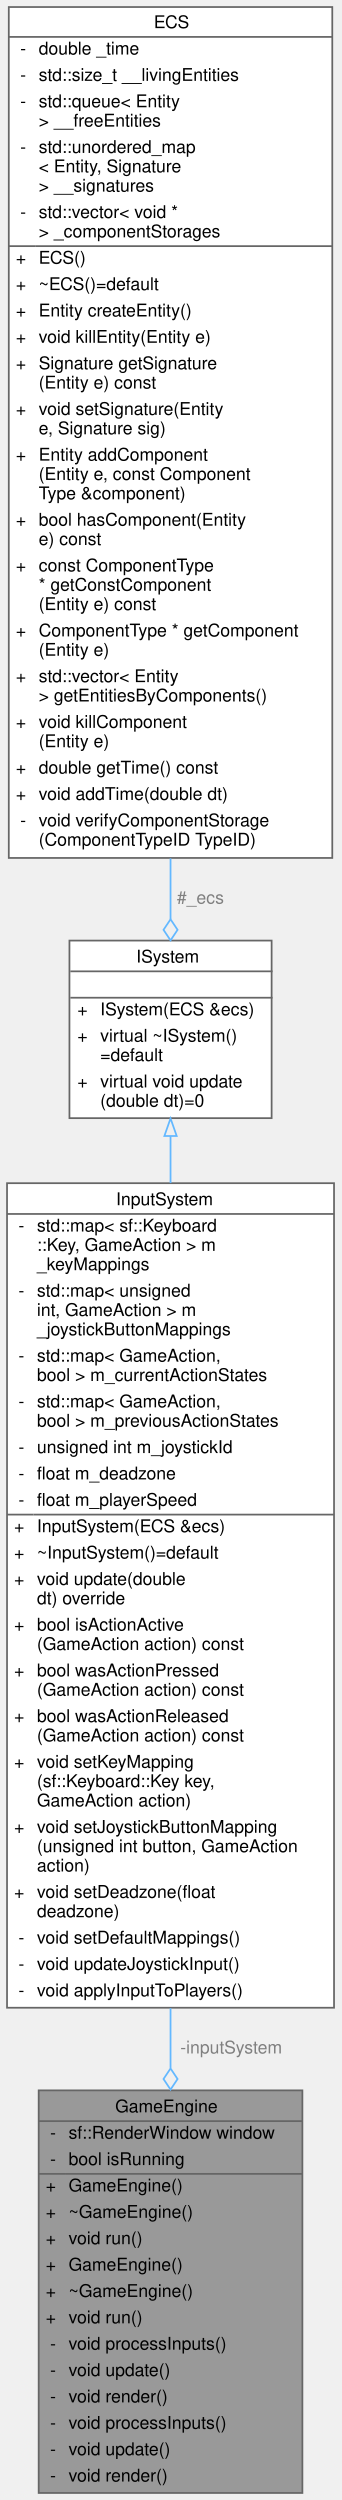
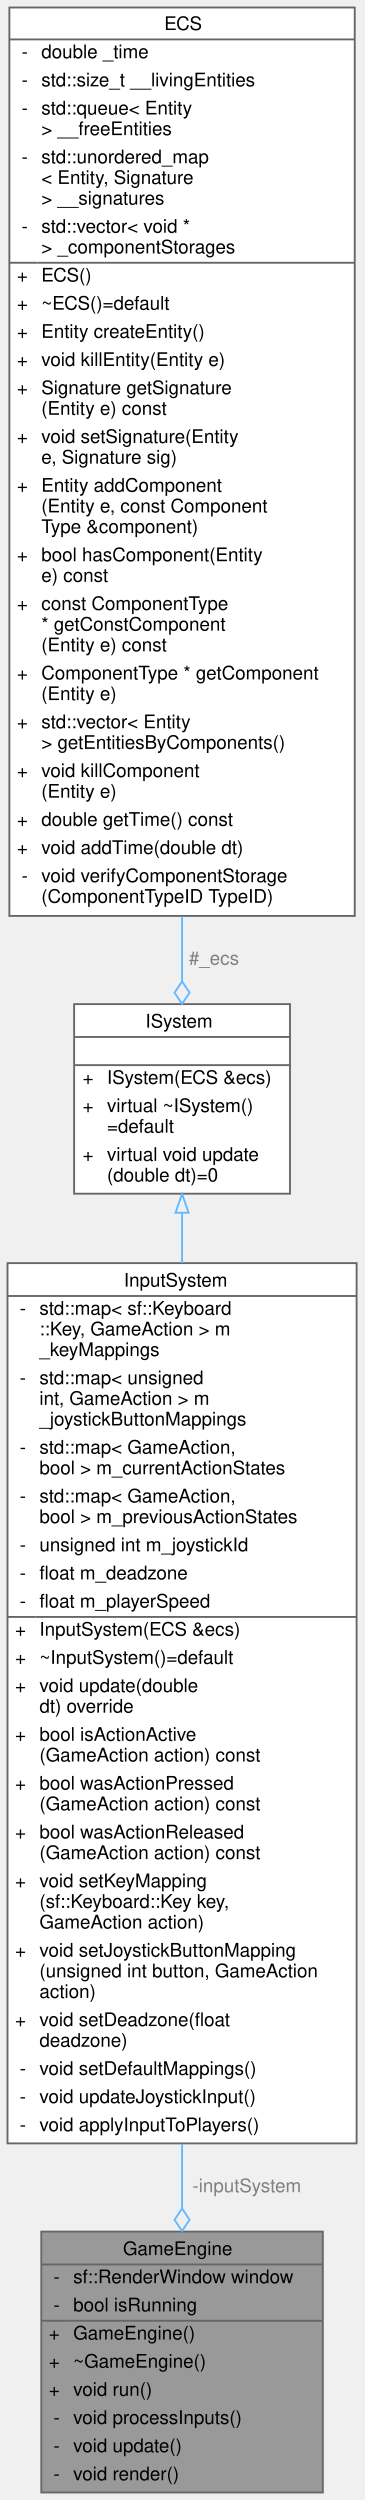
- <svg xmlns="http://www.w3.org/2000/svg" xmlns:xlink="http://www.w3.org/1999/xlink" width="194pt" height="1422pt" viewBox="0.00 0.00 194.00 1422.00">
-   <g id="graph0" class="graph" transform="scale(1 1) rotate(0) translate(4 1418)">
+ <svg xmlns="http://www.w3.org/2000/svg" xmlns:xlink="http://www.w3.org/1999/xlink" width="194pt" height="1332pt" viewBox="0.00 0.00 194.00 1332.00">
+   <g id="graph0" class="graph" transform="scale(1 1) rotate(0) translate(4 1328)">
    <g id="Node000001" class="node">
      <g id="a_Node000001">
        <a xlink:title=" ">
-           <polygon fill="#999999" stroke="transparent" points="168,-229 18,-229 18,0 168,0 168,-229" />
-           <text text-anchor="start" x="61.5" y="-216.5" font-family="Helvetica,sans-Serif" font-size="10.00">GameEngine</text>
-           <text text-anchor="start" x="24.5" y="-201.5" font-family="Helvetica,sans-Serif" font-size="10.00">-</text>
-           <text text-anchor="start" x="35" y="-201.5" font-family="Helvetica,sans-Serif" font-size="10.00">sf::RenderWindow window</text>
-           <text text-anchor="start" x="24.5" y="-186.5" font-family="Helvetica,sans-Serif" font-size="10.00">-</text>
-           <text text-anchor="start" x="35" y="-186.5" font-family="Helvetica,sans-Serif" font-size="10.00">bool isRunning</text>
-           <text text-anchor="start" x="22" y="-171.5" font-family="Helvetica,sans-Serif" font-size="10.00">+</text>
-           <text text-anchor="start" x="35" y="-171.5" font-family="Helvetica,sans-Serif" font-size="10.00">GameEngine()</text>
-           <text text-anchor="start" x="22" y="-156.5" font-family="Helvetica,sans-Serif" font-size="10.00">+</text>
-           <text text-anchor="start" x="35" y="-156.5" font-family="Helvetica,sans-Serif" font-size="10.00">~GameEngine()</text>
-           <text text-anchor="start" x="22" y="-141.5" font-family="Helvetica,sans-Serif" font-size="10.00">+</text>
-           <text text-anchor="start" x="35" y="-141.5" font-family="Helvetica,sans-Serif" font-size="10.00">void run()</text>
-           <text text-anchor="start" x="22" y="-126.5" font-family="Helvetica,sans-Serif" font-size="10.00">+</text>
-           <text text-anchor="start" x="35" y="-126.5" font-family="Helvetica,sans-Serif" font-size="10.00">GameEngine()</text>
-           <text text-anchor="start" x="22" y="-111.5" font-family="Helvetica,sans-Serif" font-size="10.00">+</text>
-           <text text-anchor="start" x="35" y="-111.5" font-family="Helvetica,sans-Serif" font-size="10.00">~GameEngine()</text>
-           <text text-anchor="start" x="22" y="-96.5" font-family="Helvetica,sans-Serif" font-size="10.00">+</text>
-           <text text-anchor="start" x="35" y="-96.5" font-family="Helvetica,sans-Serif" font-size="10.00">void run()</text>
-           <text text-anchor="start" x="24.5" y="-81.5" font-family="Helvetica,sans-Serif" font-size="10.00">-</text>
-           <text text-anchor="start" x="35" y="-81.5" font-family="Helvetica,sans-Serif" font-size="10.00">void processInputs()</text>
-           <text text-anchor="start" x="24.5" y="-66.5" font-family="Helvetica,sans-Serif" font-size="10.00">-</text>
-           <text text-anchor="start" x="35" y="-66.5" font-family="Helvetica,sans-Serif" font-size="10.00">void update()</text>
-           <text text-anchor="start" x="24.5" y="-51.5" font-family="Helvetica,sans-Serif" font-size="10.00">-</text>
-           <text text-anchor="start" x="35" y="-51.5" font-family="Helvetica,sans-Serif" font-size="10.00">void render()</text>
+           <polygon fill="#999999" stroke="transparent" points="168,-139 18,-139 18,0 168,0 168,-139" />
+           <text text-anchor="start" x="61.5" y="-126.5" font-family="Helvetica,sans-Serif" font-size="10.00">GameEngine</text>
+           <text text-anchor="start" x="24.5" y="-111.5" font-family="Helvetica,sans-Serif" font-size="10.00">-</text>
+           <text text-anchor="start" x="35" y="-111.5" font-family="Helvetica,sans-Serif" font-size="10.00">sf::RenderWindow window</text>
+           <text text-anchor="start" x="24.5" y="-96.5" font-family="Helvetica,sans-Serif" font-size="10.00">-</text>
+           <text text-anchor="start" x="35" y="-96.5" font-family="Helvetica,sans-Serif" font-size="10.00">bool isRunning</text>
+           <text text-anchor="start" x="22" y="-81.5" font-family="Helvetica,sans-Serif" font-size="10.00">+</text>
+           <text text-anchor="start" x="35" y="-81.5" font-family="Helvetica,sans-Serif" font-size="10.00">GameEngine()</text>
+           <text text-anchor="start" x="22" y="-66.5" font-family="Helvetica,sans-Serif" font-size="10.00">+</text>
+           <text text-anchor="start" x="35" y="-66.5" font-family="Helvetica,sans-Serif" font-size="10.00">~GameEngine()</text>
+           <text text-anchor="start" x="22" y="-51.5" font-family="Helvetica,sans-Serif" font-size="10.00">+</text>
+           <text text-anchor="start" x="35" y="-51.5" font-family="Helvetica,sans-Serif" font-size="10.00">void run()</text>
          <text text-anchor="start" x="24.5" y="-36.5" font-family="Helvetica,sans-Serif" font-size="10.00">-</text>
          <text text-anchor="start" x="35" y="-36.5" font-family="Helvetica,sans-Serif" font-size="10.00">void processInputs()</text>
          <text text-anchor="start" x="24.5" y="-21.5" font-family="Helvetica,sans-Serif" font-size="10.00">-</text>
          <text text-anchor="start" x="35" y="-21.5" font-family="Helvetica,sans-Serif" font-size="10.00">void update()</text>
          <text text-anchor="start" x="24.5" y="-6.5" font-family="Helvetica,sans-Serif" font-size="10.00">-</text>
          <text text-anchor="start" x="35" y="-6.5" font-family="Helvetica,sans-Serif" font-size="10.00">void render()</text>
-           <polygon fill="#666666" stroke="#666666" points="18,-211.5 18,-211.5 168,-211.5 168,-211.5 18,-211.5" />
-           <polygon fill="#666666" stroke="#666666" points="18,-181.5 18,-181.5 33,-181.5 33,-181.5 18,-181.5" />
-           <polygon fill="#666666" stroke="#666666" points="33,-181.5 33,-181.5 168,-181.5 168,-181.5 33,-181.5" />
-           <polygon fill="none" stroke="#666666" points="18,0 18,-229 168,-229 168,0 18,0" />
+           <polygon fill="#666666" stroke="#666666" points="18,-121.5 18,-121.5 168,-121.5 168,-121.5 18,-121.5" />
+           <polygon fill="#666666" stroke="#666666" points="18,-91.5 18,-91.5 33,-91.5 33,-91.5 18,-91.5" />
+           <polygon fill="#666666" stroke="#666666" points="33,-91.5 33,-91.5 168,-91.5 168,-91.5 33,-91.5" />
+           <polygon fill="none" stroke="#666666" points="18,0 18,-139 168,-139 168,0 18,0" />
        </a>
      </g>
    </g>
    <g id="Node000002" class="node">
      <g id="a_Node000002">
        <a xlink:href="classInputSystem.html" target="_top" xlink:title=" ">
-           <polygon fill="white" stroke="transparent" points="186,-745 0,-745 0,-276 186,-276 186,-745" />
-           <text text-anchor="start" x="62" y="-732.5" font-family="Helvetica,sans-Serif" font-size="10.00">InputSystem</text>
-           <text text-anchor="start" x="6.5" y="-717.5" font-family="Helvetica,sans-Serif" font-size="10.00">-</text>
-           <text text-anchor="start" x="17" y="-717.5" font-family="Helvetica,sans-Serif" font-size="10.00">std::map&lt; sf::Keyboard</text>
-           <text text-anchor="start" x="17" y="-706.5" font-family="Helvetica,sans-Serif" font-size="10.00">::Key, GameAction &gt; m</text>
-           <text text-anchor="start" x="17" y="-695.5" font-family="Helvetica,sans-Serif" font-size="10.00">_keyMappings</text>
-           <text text-anchor="start" x="6.5" y="-680.5" font-family="Helvetica,sans-Serif" font-size="10.00">-</text>
-           <text text-anchor="start" x="17" y="-680.5" font-family="Helvetica,sans-Serif" font-size="10.00">std::map&lt; unsigned</text>
-           <text text-anchor="start" x="17" y="-669.5" font-family="Helvetica,sans-Serif" font-size="10.00"> int, GameAction &gt; m</text>
-           <text text-anchor="start" x="17" y="-658.5" font-family="Helvetica,sans-Serif" font-size="10.00">_joystickButtonMappings</text>
-           <text text-anchor="start" x="6.5" y="-643.5" font-family="Helvetica,sans-Serif" font-size="10.00">-</text>
-           <text text-anchor="start" x="17" y="-643.5" font-family="Helvetica,sans-Serif" font-size="10.00">std::map&lt; GameAction,</text>
-           <text text-anchor="start" x="17" y="-632.5" font-family="Helvetica,sans-Serif" font-size="10.00"> bool &gt; m_currentActionStates</text>
-           <text text-anchor="start" x="6.5" y="-617.5" font-family="Helvetica,sans-Serif" font-size="10.00">-</text>
-           <text text-anchor="start" x="17" y="-617.5" font-family="Helvetica,sans-Serif" font-size="10.00">std::map&lt; GameAction,</text>
-           <text text-anchor="start" x="17" y="-606.5" font-family="Helvetica,sans-Serif" font-size="10.00"> bool &gt; m_previousActionStates</text>
-           <text text-anchor="start" x="6.5" y="-591.5" font-family="Helvetica,sans-Serif" font-size="10.00">-</text>
-           <text text-anchor="start" x="17" y="-591.5" font-family="Helvetica,sans-Serif" font-size="10.00">unsigned int m_joystickId</text>
-           <text text-anchor="start" x="6.5" y="-576.5" font-family="Helvetica,sans-Serif" font-size="10.00">-</text>
-           <text text-anchor="start" x="17" y="-576.5" font-family="Helvetica,sans-Serif" font-size="10.00">float m_deadzone</text>
-           <text text-anchor="start" x="6.5" y="-561.5" font-family="Helvetica,sans-Serif" font-size="10.00">-</text>
-           <text text-anchor="start" x="17" y="-561.5" font-family="Helvetica,sans-Serif" font-size="10.00">float m_playerSpeed</text>
-           <text text-anchor="start" x="4" y="-546.5" font-family="Helvetica,sans-Serif" font-size="10.00">+</text>
-           <text text-anchor="start" x="17" y="-546.5" font-family="Helvetica,sans-Serif" font-size="10.00">InputSystem(ECS &amp;ecs)</text>
-           <text text-anchor="start" x="4" y="-531.5" font-family="Helvetica,sans-Serif" font-size="10.00">+</text>
-           <text text-anchor="start" x="17" y="-531.5" font-family="Helvetica,sans-Serif" font-size="10.00">~InputSystem()=default</text>
-           <text text-anchor="start" x="4" y="-516.5" font-family="Helvetica,sans-Serif" font-size="10.00">+</text>
-           <text text-anchor="start" x="17" y="-516.5" font-family="Helvetica,sans-Serif" font-size="10.00">void update(double</text>
-           <text text-anchor="start" x="17" y="-505.5" font-family="Helvetica,sans-Serif" font-size="10.00"> dt) override</text>
-           <text text-anchor="start" x="4" y="-490.5" font-family="Helvetica,sans-Serif" font-size="10.00">+</text>
-           <text text-anchor="start" x="17" y="-490.5" font-family="Helvetica,sans-Serif" font-size="10.00">bool isActionActive</text>
-           <text text-anchor="start" x="17" y="-479.5" font-family="Helvetica,sans-Serif" font-size="10.00">(GameAction action) const</text>
-           <text text-anchor="start" x="4" y="-464.5" font-family="Helvetica,sans-Serif" font-size="10.00">+</text>
-           <text text-anchor="start" x="17" y="-464.5" font-family="Helvetica,sans-Serif" font-size="10.00">bool wasActionPressed</text>
-           <text text-anchor="start" x="17" y="-453.5" font-family="Helvetica,sans-Serif" font-size="10.00">(GameAction action) const</text>
-           <text text-anchor="start" x="4" y="-438.5" font-family="Helvetica,sans-Serif" font-size="10.00">+</text>
-           <text text-anchor="start" x="17" y="-438.5" font-family="Helvetica,sans-Serif" font-size="10.00">bool wasActionReleased</text>
-           <text text-anchor="start" x="17" y="-427.5" font-family="Helvetica,sans-Serif" font-size="10.00">(GameAction action) const</text>
-           <text text-anchor="start" x="4" y="-412.5" font-family="Helvetica,sans-Serif" font-size="10.00">+</text>
-           <text text-anchor="start" x="17" y="-412.5" font-family="Helvetica,sans-Serif" font-size="10.00">void setKeyMapping</text>
-           <text text-anchor="start" x="17" y="-401.5" font-family="Helvetica,sans-Serif" font-size="10.00">(sf::Keyboard::Key key,</text>
-           <text text-anchor="start" x="17" y="-390.5" font-family="Helvetica,sans-Serif" font-size="10.00"> GameAction action)</text>
-           <text text-anchor="start" x="4" y="-375.5" font-family="Helvetica,sans-Serif" font-size="10.00">+</text>
-           <text text-anchor="start" x="17" y="-375.5" font-family="Helvetica,sans-Serif" font-size="10.00">void setJoystickButtonMapping</text>
-           <text text-anchor="start" x="17" y="-364.5" font-family="Helvetica,sans-Serif" font-size="10.00">(unsigned int button, GameAction</text>
-           <text text-anchor="start" x="17" y="-353.5" font-family="Helvetica,sans-Serif" font-size="10.00"> action)</text>
-           <text text-anchor="start" x="4" y="-338.5" font-family="Helvetica,sans-Serif" font-size="10.00">+</text>
-           <text text-anchor="start" x="17" y="-338.5" font-family="Helvetica,sans-Serif" font-size="10.00">void setDeadzone(float</text>
-           <text text-anchor="start" x="17" y="-327.5" font-family="Helvetica,sans-Serif" font-size="10.00"> deadzone)</text>
-           <text text-anchor="start" x="6.5" y="-312.5" font-family="Helvetica,sans-Serif" font-size="10.00">-</text>
-           <text text-anchor="start" x="17" y="-312.5" font-family="Helvetica,sans-Serif" font-size="10.00">void setDefaultMappings()</text>
-           <text text-anchor="start" x="6.5" y="-297.5" font-family="Helvetica,sans-Serif" font-size="10.00">-</text>
-           <text text-anchor="start" x="17" y="-297.5" font-family="Helvetica,sans-Serif" font-size="10.00">void updateJoystickInput()</text>
-           <text text-anchor="start" x="6.5" y="-282.5" font-family="Helvetica,sans-Serif" font-size="10.00">-</text>
-           <text text-anchor="start" x="17" y="-282.5" font-family="Helvetica,sans-Serif" font-size="10.00">void applyInputToPlayers()</text>
-           <polygon fill="#666666" stroke="#666666" points="0,-727.5 0,-727.5 186,-727.5 186,-727.5 0,-727.5" />
-           <polygon fill="#666666" stroke="#666666" points="0,-556.5 0,-556.5 15,-556.5 15,-556.5 0,-556.5" />
-           <polygon fill="#666666" stroke="#666666" points="15,-556.5 15,-556.5 186,-556.5 186,-556.5 15,-556.5" />
-           <polygon fill="none" stroke="#666666" points="0,-276 0,-745 186,-745 186,-276 0,-276" />
+           <polygon fill="white" stroke="transparent" points="186,-655 0,-655 0,-186 186,-186 186,-655" />
+           <text text-anchor="start" x="62" y="-642.5" font-family="Helvetica,sans-Serif" font-size="10.00">InputSystem</text>
+           <text text-anchor="start" x="6.5" y="-627.5" font-family="Helvetica,sans-Serif" font-size="10.00">-</text>
+           <text text-anchor="start" x="17" y="-627.5" font-family="Helvetica,sans-Serif" font-size="10.00">std::map&lt; sf::Keyboard</text>
+           <text text-anchor="start" x="17" y="-616.5" font-family="Helvetica,sans-Serif" font-size="10.00">::Key, GameAction &gt; m</text>
+           <text text-anchor="start" x="17" y="-605.5" font-family="Helvetica,sans-Serif" font-size="10.00">_keyMappings</text>
+           <text text-anchor="start" x="6.5" y="-590.5" font-family="Helvetica,sans-Serif" font-size="10.00">-</text>
+           <text text-anchor="start" x="17" y="-590.5" font-family="Helvetica,sans-Serif" font-size="10.00">std::map&lt; unsigned</text>
+           <text text-anchor="start" x="17" y="-579.5" font-family="Helvetica,sans-Serif" font-size="10.00"> int, GameAction &gt; m</text>
+           <text text-anchor="start" x="17" y="-568.5" font-family="Helvetica,sans-Serif" font-size="10.00">_joystickButtonMappings</text>
+           <text text-anchor="start" x="6.5" y="-553.5" font-family="Helvetica,sans-Serif" font-size="10.00">-</text>
+           <text text-anchor="start" x="17" y="-553.5" font-family="Helvetica,sans-Serif" font-size="10.00">std::map&lt; GameAction,</text>
+           <text text-anchor="start" x="17" y="-542.5" font-family="Helvetica,sans-Serif" font-size="10.00"> bool &gt; m_currentActionStates</text>
+           <text text-anchor="start" x="6.5" y="-527.5" font-family="Helvetica,sans-Serif" font-size="10.00">-</text>
+           <text text-anchor="start" x="17" y="-527.5" font-family="Helvetica,sans-Serif" font-size="10.00">std::map&lt; GameAction,</text>
+           <text text-anchor="start" x="17" y="-516.5" font-family="Helvetica,sans-Serif" font-size="10.00"> bool &gt; m_previousActionStates</text>
+           <text text-anchor="start" x="6.5" y="-501.5" font-family="Helvetica,sans-Serif" font-size="10.00">-</text>
+           <text text-anchor="start" x="17" y="-501.5" font-family="Helvetica,sans-Serif" font-size="10.00">unsigned int m_joystickId</text>
+           <text text-anchor="start" x="6.5" y="-486.5" font-family="Helvetica,sans-Serif" font-size="10.00">-</text>
+           <text text-anchor="start" x="17" y="-486.5" font-family="Helvetica,sans-Serif" font-size="10.00">float m_deadzone</text>
+           <text text-anchor="start" x="6.5" y="-471.5" font-family="Helvetica,sans-Serif" font-size="10.00">-</text>
+           <text text-anchor="start" x="17" y="-471.5" font-family="Helvetica,sans-Serif" font-size="10.00">float m_playerSpeed</text>
+           <text text-anchor="start" x="4" y="-456.5" font-family="Helvetica,sans-Serif" font-size="10.00">+</text>
+           <text text-anchor="start" x="17" y="-456.5" font-family="Helvetica,sans-Serif" font-size="10.00">InputSystem(ECS &amp;ecs)</text>
+           <text text-anchor="start" x="4" y="-441.5" font-family="Helvetica,sans-Serif" font-size="10.00">+</text>
+           <text text-anchor="start" x="17" y="-441.5" font-family="Helvetica,sans-Serif" font-size="10.00">~InputSystem()=default</text>
+           <text text-anchor="start" x="4" y="-426.5" font-family="Helvetica,sans-Serif" font-size="10.00">+</text>
+           <text text-anchor="start" x="17" y="-426.5" font-family="Helvetica,sans-Serif" font-size="10.00">void update(double</text>
+           <text text-anchor="start" x="17" y="-415.5" font-family="Helvetica,sans-Serif" font-size="10.00"> dt) override</text>
+           <text text-anchor="start" x="4" y="-400.5" font-family="Helvetica,sans-Serif" font-size="10.00">+</text>
+           <text text-anchor="start" x="17" y="-400.5" font-family="Helvetica,sans-Serif" font-size="10.00">bool isActionActive</text>
+           <text text-anchor="start" x="17" y="-389.5" font-family="Helvetica,sans-Serif" font-size="10.00">(GameAction action) const</text>
+           <text text-anchor="start" x="4" y="-374.5" font-family="Helvetica,sans-Serif" font-size="10.00">+</text>
+           <text text-anchor="start" x="17" y="-374.5" font-family="Helvetica,sans-Serif" font-size="10.00">bool wasActionPressed</text>
+           <text text-anchor="start" x="17" y="-363.5" font-family="Helvetica,sans-Serif" font-size="10.00">(GameAction action) const</text>
+           <text text-anchor="start" x="4" y="-348.5" font-family="Helvetica,sans-Serif" font-size="10.00">+</text>
+           <text text-anchor="start" x="17" y="-348.5" font-family="Helvetica,sans-Serif" font-size="10.00">bool wasActionReleased</text>
+           <text text-anchor="start" x="17" y="-337.5" font-family="Helvetica,sans-Serif" font-size="10.00">(GameAction action) const</text>
+           <text text-anchor="start" x="4" y="-322.5" font-family="Helvetica,sans-Serif" font-size="10.00">+</text>
+           <text text-anchor="start" x="17" y="-322.5" font-family="Helvetica,sans-Serif" font-size="10.00">void setKeyMapping</text>
+           <text text-anchor="start" x="17" y="-311.5" font-family="Helvetica,sans-Serif" font-size="10.00">(sf::Keyboard::Key key,</text>
+           <text text-anchor="start" x="17" y="-300.5" font-family="Helvetica,sans-Serif" font-size="10.00"> GameAction action)</text>
+           <text text-anchor="start" x="4" y="-285.5" font-family="Helvetica,sans-Serif" font-size="10.00">+</text>
+           <text text-anchor="start" x="17" y="-285.5" font-family="Helvetica,sans-Serif" font-size="10.00">void setJoystickButtonMapping</text>
+           <text text-anchor="start" x="17" y="-274.5" font-family="Helvetica,sans-Serif" font-size="10.00">(unsigned int button, GameAction</text>
+           <text text-anchor="start" x="17" y="-263.5" font-family="Helvetica,sans-Serif" font-size="10.00"> action)</text>
+           <text text-anchor="start" x="4" y="-248.5" font-family="Helvetica,sans-Serif" font-size="10.00">+</text>
+           <text text-anchor="start" x="17" y="-248.5" font-family="Helvetica,sans-Serif" font-size="10.00">void setDeadzone(float</text>
+           <text text-anchor="start" x="17" y="-237.5" font-family="Helvetica,sans-Serif" font-size="10.00"> deadzone)</text>
+           <text text-anchor="start" x="6.5" y="-222.5" font-family="Helvetica,sans-Serif" font-size="10.00">-</text>
+           <text text-anchor="start" x="17" y="-222.5" font-family="Helvetica,sans-Serif" font-size="10.00">void setDefaultMappings()</text>
+           <text text-anchor="start" x="6.5" y="-207.5" font-family="Helvetica,sans-Serif" font-size="10.00">-</text>
+           <text text-anchor="start" x="17" y="-207.5" font-family="Helvetica,sans-Serif" font-size="10.00">void updateJoystickInput()</text>
+           <text text-anchor="start" x="6.5" y="-192.5" font-family="Helvetica,sans-Serif" font-size="10.00">-</text>
+           <text text-anchor="start" x="17" y="-192.5" font-family="Helvetica,sans-Serif" font-size="10.00">void applyInputToPlayers()</text>
+           <polygon fill="#666666" stroke="#666666" points="0,-637.5 0,-637.5 186,-637.5 186,-637.5 0,-637.5" />
+           <polygon fill="#666666" stroke="#666666" points="0,-466.5 0,-466.5 15,-466.5 15,-466.5 0,-466.5" />
+           <polygon fill="#666666" stroke="#666666" points="15,-466.5 15,-466.5 186,-466.5 186,-466.5 15,-466.5" />
+           <polygon fill="none" stroke="#666666" points="0,-186 0,-655 186,-655 186,-186 0,-186" />
        </a>
      </g>
    </g>
    <g id="edge1_Node000001_Node000002" class="edge">
      <g id="a_edge1_Node000001_Node000002">
        <a xlink:title=" ">
-           <path fill="none" stroke="#63b8ff" d="M93,-275.75C93,-264.2 93,-252.81 93,-241.77" />
-           <polygon fill="none" stroke="#63b8ff" points="93,-241.46 89,-235.46 93,-229.46 97,-235.46 93,-241.46" />
-         </a>
-       </g>
-       <text text-anchor="middle" x="127.5" y="-250" font-family="Helvetica,sans-Serif" font-size="10.00" fill="grey"> -inputSystem</text>
+           <path fill="none" stroke="#63b8ff" d="M93,-185.74C93,-173.87 93,-162.42 93,-151.64" />
+           <polygon fill="none" stroke="#63b8ff" points="93,-151.31 89,-145.31 93,-139.31 97,-145.31 93,-151.31" />
+         </a>
+       </g>
+       <text text-anchor="middle" x="127.5" y="-160" font-family="Helvetica,sans-Serif" font-size="10.00" fill="grey"> -inputSystem</text>
    </g>
    <g id="Node000003" class="node">
      <g id="a_Node000003">
        <a xlink:href="classISystem.html" target="_top" xlink:title="Interface for systems in the ECS.">
-           <polygon fill="white" stroke="transparent" points="150.5,-883 35.5,-883 35.5,-782 150.5,-782 150.5,-883" />
-           <text text-anchor="start" x="73.5" y="-870.5" font-family="Helvetica,sans-Serif" font-size="10.00">ISystem</text>
-           <text text-anchor="start" x="91.5" y="-855.5" font-family="Helvetica,sans-Serif" font-size="10.00"> </text>
-           <text text-anchor="start" x="40" y="-840.5" font-family="Helvetica,sans-Serif" font-size="10.00">+</text>
-           <text text-anchor="start" x="53" y="-840.5" font-family="Helvetica,sans-Serif" font-size="10.00">ISystem(ECS &amp;ecs)</text>
-           <text text-anchor="start" x="40" y="-825.5" font-family="Helvetica,sans-Serif" font-size="10.00">+</text>
-           <text text-anchor="start" x="53" y="-825.5" font-family="Helvetica,sans-Serif" font-size="10.00">virtual ~ISystem()</text>
-           <text text-anchor="start" x="53" y="-814.5" font-family="Helvetica,sans-Serif" font-size="10.00">=default</text>
-           <text text-anchor="start" x="40" y="-799.5" font-family="Helvetica,sans-Serif" font-size="10.00">+</text>
-           <text text-anchor="start" x="53" y="-799.5" font-family="Helvetica,sans-Serif" font-size="10.00">virtual void update</text>
-           <text text-anchor="start" x="53" y="-788.5" font-family="Helvetica,sans-Serif" font-size="10.00">(double dt)=0</text>
-           <polygon fill="#666666" stroke="#666666" points="36,-865.5 36,-865.5 151,-865.5 151,-865.5 36,-865.5" />
-           <polygon fill="#666666" stroke="#666666" points="36,-850.5 36,-850.5 151,-850.5 151,-850.5 36,-850.5" />
-           <polygon fill="none" stroke="#666666" points="35.5,-782 35.5,-883 150.5,-883 150.5,-782 35.5,-782" />
+           <polygon fill="white" stroke="transparent" points="150.5,-793 35.5,-793 35.5,-692 150.5,-692 150.5,-793" />
+           <text text-anchor="start" x="73.5" y="-780.5" font-family="Helvetica,sans-Serif" font-size="10.00">ISystem</text>
+           <text text-anchor="start" x="91.5" y="-765.5" font-family="Helvetica,sans-Serif" font-size="10.00"> </text>
+           <text text-anchor="start" x="40" y="-750.5" font-family="Helvetica,sans-Serif" font-size="10.00">+</text>
+           <text text-anchor="start" x="53" y="-750.5" font-family="Helvetica,sans-Serif" font-size="10.00">ISystem(ECS &amp;ecs)</text>
+           <text text-anchor="start" x="40" y="-735.5" font-family="Helvetica,sans-Serif" font-size="10.00">+</text>
+           <text text-anchor="start" x="53" y="-735.5" font-family="Helvetica,sans-Serif" font-size="10.00">virtual ~ISystem()</text>
+           <text text-anchor="start" x="53" y="-724.5" font-family="Helvetica,sans-Serif" font-size="10.00">=default</text>
+           <text text-anchor="start" x="40" y="-709.5" font-family="Helvetica,sans-Serif" font-size="10.00">+</text>
+           <text text-anchor="start" x="53" y="-709.5" font-family="Helvetica,sans-Serif" font-size="10.00">virtual void update</text>
+           <text text-anchor="start" x="53" y="-698.5" font-family="Helvetica,sans-Serif" font-size="10.00">(double dt)=0</text>
+           <polygon fill="#666666" stroke="#666666" points="36,-775.5 36,-775.5 151,-775.5 151,-775.5 36,-775.5" />
+           <polygon fill="#666666" stroke="#666666" points="36,-760.5 36,-760.5 151,-760.5 151,-760.5 36,-760.5" />
+           <polygon fill="none" stroke="#666666" points="35.5,-692 35.5,-793 150.5,-793 150.5,-692 35.5,-692" />
        </a>
      </g>
    </g>
    <g id="edge2_Node000002_Node000003" class="edge">
      <g id="a_edge2_Node000002_Node000003">
        <a xlink:title=" ">
-           <path fill="none" stroke="#63b8ff" d="M93,-771.65C93,-763.33 93,-754.41 93,-745.06" />
-           <polygon fill="none" stroke="#63b8ff" points="89.5,-771.85 93,-781.85 96.5,-771.85 89.5,-771.85" />
+           <path fill="none" stroke="#63b8ff" d="M93,-681.65C93,-673.33 93,-664.41 93,-655.06" />
+           <polygon fill="none" stroke="#63b8ff" points="89.5,-681.85 93,-691.85 96.5,-681.85 89.5,-681.85" />
        </a>
      </g>
    </g>
    <g id="Node000004" class="node">
      <g id="a_Node000004">
        <a xlink:href="classECS.html" target="_top" xlink:title="Entity Component System manager.">
-           <polygon fill="white" stroke="transparent" points="185,-1414 1,-1414 1,-930 185,-930 185,-1414" />
-           <text text-anchor="start" x="83.5" y="-1402" font-family="Helvetica,sans-Serif" font-size="10.00">ECS</text>
-           <text text-anchor="start" x="7.5" y="-1387" font-family="Helvetica,sans-Serif" font-size="10.00">-</text>
-           <text text-anchor="start" x="18" y="-1387" font-family="Helvetica,sans-Serif" font-size="10.00">double _time</text>
-           <text text-anchor="start" x="7.5" y="-1372" font-family="Helvetica,sans-Serif" font-size="10.00">-</text>
-           <text text-anchor="start" x="18" y="-1372" font-family="Helvetica,sans-Serif" font-size="10.00">std::size_t __livingEntities</text>
-           <text text-anchor="start" x="7.5" y="-1357" font-family="Helvetica,sans-Serif" font-size="10.00">-</text>
-           <text text-anchor="start" x="18" y="-1357" font-family="Helvetica,sans-Serif" font-size="10.00">std::queue&lt; Entity</text>
-           <text text-anchor="start" x="18" y="-1346" font-family="Helvetica,sans-Serif" font-size="10.00"> &gt; __freeEntities</text>
-           <text text-anchor="start" x="7.5" y="-1331" font-family="Helvetica,sans-Serif" font-size="10.00">-</text>
-           <text text-anchor="start" x="18" y="-1331" font-family="Helvetica,sans-Serif" font-size="10.00">std::unordered_map</text>
-           <text text-anchor="start" x="18" y="-1320" font-family="Helvetica,sans-Serif" font-size="10.00">&lt; Entity, Signature</text>
-           <text text-anchor="start" x="18" y="-1309" font-family="Helvetica,sans-Serif" font-size="10.00"> &gt; __signatures</text>
-           <text text-anchor="start" x="7.5" y="-1294" font-family="Helvetica,sans-Serif" font-size="10.00">-</text>
-           <text text-anchor="start" x="18" y="-1294" font-family="Helvetica,sans-Serif" font-size="10.00">std::vector&lt; void *</text>
-           <text text-anchor="start" x="18" y="-1283" font-family="Helvetica,sans-Serif" font-size="10.00"> &gt; _componentStorages</text>
-           <text text-anchor="start" x="5" y="-1268" font-family="Helvetica,sans-Serif" font-size="10.00">+</text>
-           <text text-anchor="start" x="18" y="-1268" font-family="Helvetica,sans-Serif" font-size="10.00">ECS()</text>
-           <text text-anchor="start" x="5" y="-1253" font-family="Helvetica,sans-Serif" font-size="10.00">+</text>
-           <text text-anchor="start" x="18" y="-1253" font-family="Helvetica,sans-Serif" font-size="10.00">~ECS()=default</text>
-           <text text-anchor="start" x="5" y="-1238" font-family="Helvetica,sans-Serif" font-size="10.00">+</text>
-           <text text-anchor="start" x="18" y="-1238" font-family="Helvetica,sans-Serif" font-size="10.00">Entity createEntity()</text>
-           <text text-anchor="start" x="5" y="-1223" font-family="Helvetica,sans-Serif" font-size="10.00">+</text>
-           <text text-anchor="start" x="18" y="-1223" font-family="Helvetica,sans-Serif" font-size="10.00">void killEntity(Entity e)</text>
-           <text text-anchor="start" x="5" y="-1208" font-family="Helvetica,sans-Serif" font-size="10.00">+</text>
-           <text text-anchor="start" x="18" y="-1208" font-family="Helvetica,sans-Serif" font-size="10.00">Signature getSignature</text>
-           <text text-anchor="start" x="18" y="-1197" font-family="Helvetica,sans-Serif" font-size="10.00">(Entity e) const</text>
-           <text text-anchor="start" x="5" y="-1182" font-family="Helvetica,sans-Serif" font-size="10.00">+</text>
-           <text text-anchor="start" x="18" y="-1182" font-family="Helvetica,sans-Serif" font-size="10.00">void setSignature(Entity</text>
-           <text text-anchor="start" x="18" y="-1171" font-family="Helvetica,sans-Serif" font-size="10.00"> e, Signature sig)</text>
-           <text text-anchor="start" x="5" y="-1156" font-family="Helvetica,sans-Serif" font-size="10.00">+</text>
-           <text text-anchor="start" x="18" y="-1156" font-family="Helvetica,sans-Serif" font-size="10.00">Entity addComponent</text>
-           <text text-anchor="start" x="18" y="-1145" font-family="Helvetica,sans-Serif" font-size="10.00">(Entity e, const Component</text>
-           <text text-anchor="start" x="18" y="-1134" font-family="Helvetica,sans-Serif" font-size="10.00">Type &amp;component)</text>
-           <text text-anchor="start" x="5" y="-1119" font-family="Helvetica,sans-Serif" font-size="10.00">+</text>
-           <text text-anchor="start" x="18" y="-1119" font-family="Helvetica,sans-Serif" font-size="10.00">bool hasComponent(Entity</text>
-           <text text-anchor="start" x="18" y="-1108" font-family="Helvetica,sans-Serif" font-size="10.00"> e) const</text>
-           <text text-anchor="start" x="5" y="-1093" font-family="Helvetica,sans-Serif" font-size="10.00">+</text>
-           <text text-anchor="start" x="18" y="-1093" font-family="Helvetica,sans-Serif" font-size="10.00">const ComponentType</text>
-           <text text-anchor="start" x="18" y="-1082" font-family="Helvetica,sans-Serif" font-size="10.00"> * getConstComponent</text>
-           <text text-anchor="start" x="18" y="-1071" font-family="Helvetica,sans-Serif" font-size="10.00">(Entity e) const</text>
-           <text text-anchor="start" x="5" y="-1056" font-family="Helvetica,sans-Serif" font-size="10.00">+</text>
-           <text text-anchor="start" x="18" y="-1056" font-family="Helvetica,sans-Serif" font-size="10.00">ComponentType * getComponent</text>
-           <text text-anchor="start" x="18" y="-1045" font-family="Helvetica,sans-Serif" font-size="10.00">(Entity e)</text>
-           <text text-anchor="start" x="5" y="-1030" font-family="Helvetica,sans-Serif" font-size="10.00">+</text>
-           <text text-anchor="start" x="18" y="-1030" font-family="Helvetica,sans-Serif" font-size="10.00">std::vector&lt; Entity</text>
-           <text text-anchor="start" x="18" y="-1019" font-family="Helvetica,sans-Serif" font-size="10.00"> &gt; getEntitiesByComponents()</text>
-           <text text-anchor="start" x="5" y="-1004" font-family="Helvetica,sans-Serif" font-size="10.00">+</text>
-           <text text-anchor="start" x="18" y="-1004" font-family="Helvetica,sans-Serif" font-size="10.00">void killComponent</text>
-           <text text-anchor="start" x="18" y="-993" font-family="Helvetica,sans-Serif" font-size="10.00">(Entity e)</text>
-           <text text-anchor="start" x="5" y="-978" font-family="Helvetica,sans-Serif" font-size="10.00">+</text>
-           <text text-anchor="start" x="18" y="-978" font-family="Helvetica,sans-Serif" font-size="10.00">double getTime() const</text>
-           <text text-anchor="start" x="5" y="-963" font-family="Helvetica,sans-Serif" font-size="10.00">+</text>
-           <text text-anchor="start" x="18" y="-963" font-family="Helvetica,sans-Serif" font-size="10.00">void addTime(double dt)</text>
-           <text text-anchor="start" x="7.5" y="-948" font-family="Helvetica,sans-Serif" font-size="10.00">-</text>
-           <text text-anchor="start" x="18" y="-948" font-family="Helvetica,sans-Serif" font-size="10.00">void verifyComponentStorage</text>
-           <text text-anchor="start" x="18" y="-937" font-family="Helvetica,sans-Serif" font-size="10.00">(ComponentTypeID TypeID)</text>
-           <polygon fill="#666666" stroke="#666666" points="1,-1397 1,-1397 185,-1397 185,-1397 1,-1397" />
-           <polygon fill="#666666" stroke="#666666" points="1,-1278 1,-1278 16,-1278 16,-1278 1,-1278" />
-           <polygon fill="#666666" stroke="#666666" points="16,-1278 16,-1278 185,-1278 185,-1278 16,-1278" />
-           <polygon fill="none" stroke="#666666" points="1,-930 1,-1414 185,-1414 185,-930 1,-930" />
+           <polygon fill="white" stroke="transparent" points="185,-1324 1,-1324 1,-840 185,-840 185,-1324" />
+           <text text-anchor="start" x="83.5" y="-1312" font-family="Helvetica,sans-Serif" font-size="10.00">ECS</text>
+           <text text-anchor="start" x="7.5" y="-1297" font-family="Helvetica,sans-Serif" font-size="10.00">-</text>
+           <text text-anchor="start" x="18" y="-1297" font-family="Helvetica,sans-Serif" font-size="10.00">double _time</text>
+           <text text-anchor="start" x="7.5" y="-1282" font-family="Helvetica,sans-Serif" font-size="10.00">-</text>
+           <text text-anchor="start" x="18" y="-1282" font-family="Helvetica,sans-Serif" font-size="10.00">std::size_t __livingEntities</text>
+           <text text-anchor="start" x="7.5" y="-1267" font-family="Helvetica,sans-Serif" font-size="10.00">-</text>
+           <text text-anchor="start" x="18" y="-1267" font-family="Helvetica,sans-Serif" font-size="10.00">std::queue&lt; Entity</text>
+           <text text-anchor="start" x="18" y="-1256" font-family="Helvetica,sans-Serif" font-size="10.00"> &gt; __freeEntities</text>
+           <text text-anchor="start" x="7.5" y="-1241" font-family="Helvetica,sans-Serif" font-size="10.00">-</text>
+           <text text-anchor="start" x="18" y="-1241" font-family="Helvetica,sans-Serif" font-size="10.00">std::unordered_map</text>
+           <text text-anchor="start" x="18" y="-1230" font-family="Helvetica,sans-Serif" font-size="10.00">&lt; Entity, Signature</text>
+           <text text-anchor="start" x="18" y="-1219" font-family="Helvetica,sans-Serif" font-size="10.00"> &gt; __signatures</text>
+           <text text-anchor="start" x="7.5" y="-1204" font-family="Helvetica,sans-Serif" font-size="10.00">-</text>
+           <text text-anchor="start" x="18" y="-1204" font-family="Helvetica,sans-Serif" font-size="10.00">std::vector&lt; void *</text>
+           <text text-anchor="start" x="18" y="-1193" font-family="Helvetica,sans-Serif" font-size="10.00"> &gt; _componentStorages</text>
+           <text text-anchor="start" x="5" y="-1178" font-family="Helvetica,sans-Serif" font-size="10.00">+</text>
+           <text text-anchor="start" x="18" y="-1178" font-family="Helvetica,sans-Serif" font-size="10.00">ECS()</text>
+           <text text-anchor="start" x="5" y="-1163" font-family="Helvetica,sans-Serif" font-size="10.00">+</text>
+           <text text-anchor="start" x="18" y="-1163" font-family="Helvetica,sans-Serif" font-size="10.00">~ECS()=default</text>
+           <text text-anchor="start" x="5" y="-1148" font-family="Helvetica,sans-Serif" font-size="10.00">+</text>
+           <text text-anchor="start" x="18" y="-1148" font-family="Helvetica,sans-Serif" font-size="10.00">Entity createEntity()</text>
+           <text text-anchor="start" x="5" y="-1133" font-family="Helvetica,sans-Serif" font-size="10.00">+</text>
+           <text text-anchor="start" x="18" y="-1133" font-family="Helvetica,sans-Serif" font-size="10.00">void killEntity(Entity e)</text>
+           <text text-anchor="start" x="5" y="-1118" font-family="Helvetica,sans-Serif" font-size="10.00">+</text>
+           <text text-anchor="start" x="18" y="-1118" font-family="Helvetica,sans-Serif" font-size="10.00">Signature getSignature</text>
+           <text text-anchor="start" x="18" y="-1107" font-family="Helvetica,sans-Serif" font-size="10.00">(Entity e) const</text>
+           <text text-anchor="start" x="5" y="-1092" font-family="Helvetica,sans-Serif" font-size="10.00">+</text>
+           <text text-anchor="start" x="18" y="-1092" font-family="Helvetica,sans-Serif" font-size="10.00">void setSignature(Entity</text>
+           <text text-anchor="start" x="18" y="-1081" font-family="Helvetica,sans-Serif" font-size="10.00"> e, Signature sig)</text>
+           <text text-anchor="start" x="5" y="-1066" font-family="Helvetica,sans-Serif" font-size="10.00">+</text>
+           <text text-anchor="start" x="18" y="-1066" font-family="Helvetica,sans-Serif" font-size="10.00">Entity addComponent</text>
+           <text text-anchor="start" x="18" y="-1055" font-family="Helvetica,sans-Serif" font-size="10.00">(Entity e, const Component</text>
+           <text text-anchor="start" x="18" y="-1044" font-family="Helvetica,sans-Serif" font-size="10.00">Type &amp;component)</text>
+           <text text-anchor="start" x="5" y="-1029" font-family="Helvetica,sans-Serif" font-size="10.00">+</text>
+           <text text-anchor="start" x="18" y="-1029" font-family="Helvetica,sans-Serif" font-size="10.00">bool hasComponent(Entity</text>
+           <text text-anchor="start" x="18" y="-1018" font-family="Helvetica,sans-Serif" font-size="10.00"> e) const</text>
+           <text text-anchor="start" x="5" y="-1003" font-family="Helvetica,sans-Serif" font-size="10.00">+</text>
+           <text text-anchor="start" x="18" y="-1003" font-family="Helvetica,sans-Serif" font-size="10.00">const ComponentType</text>
+           <text text-anchor="start" x="18" y="-992" font-family="Helvetica,sans-Serif" font-size="10.00"> * getConstComponent</text>
+           <text text-anchor="start" x="18" y="-981" font-family="Helvetica,sans-Serif" font-size="10.00">(Entity e) const</text>
+           <text text-anchor="start" x="5" y="-966" font-family="Helvetica,sans-Serif" font-size="10.00">+</text>
+           <text text-anchor="start" x="18" y="-966" font-family="Helvetica,sans-Serif" font-size="10.00">ComponentType * getComponent</text>
+           <text text-anchor="start" x="18" y="-955" font-family="Helvetica,sans-Serif" font-size="10.00">(Entity e)</text>
+           <text text-anchor="start" x="5" y="-940" font-family="Helvetica,sans-Serif" font-size="10.00">+</text>
+           <text text-anchor="start" x="18" y="-940" font-family="Helvetica,sans-Serif" font-size="10.00">std::vector&lt; Entity</text>
+           <text text-anchor="start" x="18" y="-929" font-family="Helvetica,sans-Serif" font-size="10.00"> &gt; getEntitiesByComponents()</text>
+           <text text-anchor="start" x="5" y="-914" font-family="Helvetica,sans-Serif" font-size="10.00">+</text>
+           <text text-anchor="start" x="18" y="-914" font-family="Helvetica,sans-Serif" font-size="10.00">void killComponent</text>
+           <text text-anchor="start" x="18" y="-903" font-family="Helvetica,sans-Serif" font-size="10.00">(Entity e)</text>
+           <text text-anchor="start" x="5" y="-888" font-family="Helvetica,sans-Serif" font-size="10.00">+</text>
+           <text text-anchor="start" x="18" y="-888" font-family="Helvetica,sans-Serif" font-size="10.00">double getTime() const</text>
+           <text text-anchor="start" x="5" y="-873" font-family="Helvetica,sans-Serif" font-size="10.00">+</text>
+           <text text-anchor="start" x="18" y="-873" font-family="Helvetica,sans-Serif" font-size="10.00">void addTime(double dt)</text>
+           <text text-anchor="start" x="7.5" y="-858" font-family="Helvetica,sans-Serif" font-size="10.00">-</text>
+           <text text-anchor="start" x="18" y="-858" font-family="Helvetica,sans-Serif" font-size="10.00">void verifyComponentStorage</text>
+           <text text-anchor="start" x="18" y="-847" font-family="Helvetica,sans-Serif" font-size="10.00">(ComponentTypeID TypeID)</text>
+           <polygon fill="#666666" stroke="#666666" points="1,-1307 1,-1307 185,-1307 185,-1307 1,-1307" />
+           <polygon fill="#666666" stroke="#666666" points="1,-1188 1,-1188 16,-1188 16,-1188 1,-1188" />
+           <polygon fill="#666666" stroke="#666666" points="16,-1188 16,-1188 185,-1188 185,-1188 16,-1188" />
+           <polygon fill="none" stroke="#666666" points="1,-840 1,-1324 185,-1324 185,-840 1,-840" />
        </a>
      </g>
    </g>
    <g id="edge3_Node000003_Node000004" class="edge">
      <g id="a_edge3_Node000003_Node000004">
        <a xlink:title=" ">
-           <path fill="none" stroke="#63b8ff" d="M93,-929.76C93,-917.49 93,-905.84 93,-895.17" />
-           <polygon fill="none" stroke="#63b8ff" points="93,-895.11 89,-889.11 93,-883.11 97,-889.11 93,-895.11" />
-         </a>
-       </g>
-       <text text-anchor="middle" x="110" y="-904" font-family="Helvetica,sans-Serif" font-size="10.00" fill="grey"> #_ecs</text>
+           <path fill="none" stroke="#63b8ff" d="M93,-839.76C93,-827.49 93,-815.84 93,-805.17" />
+           <polygon fill="none" stroke="#63b8ff" points="93,-805.11 89,-799.11 93,-793.11 97,-799.11 93,-805.11" />
+         </a>
+       </g>
+       <text text-anchor="middle" x="110" y="-814" font-family="Helvetica,sans-Serif" font-size="10.00" fill="grey"> #_ecs</text>
    </g>
  </g>
</svg>
